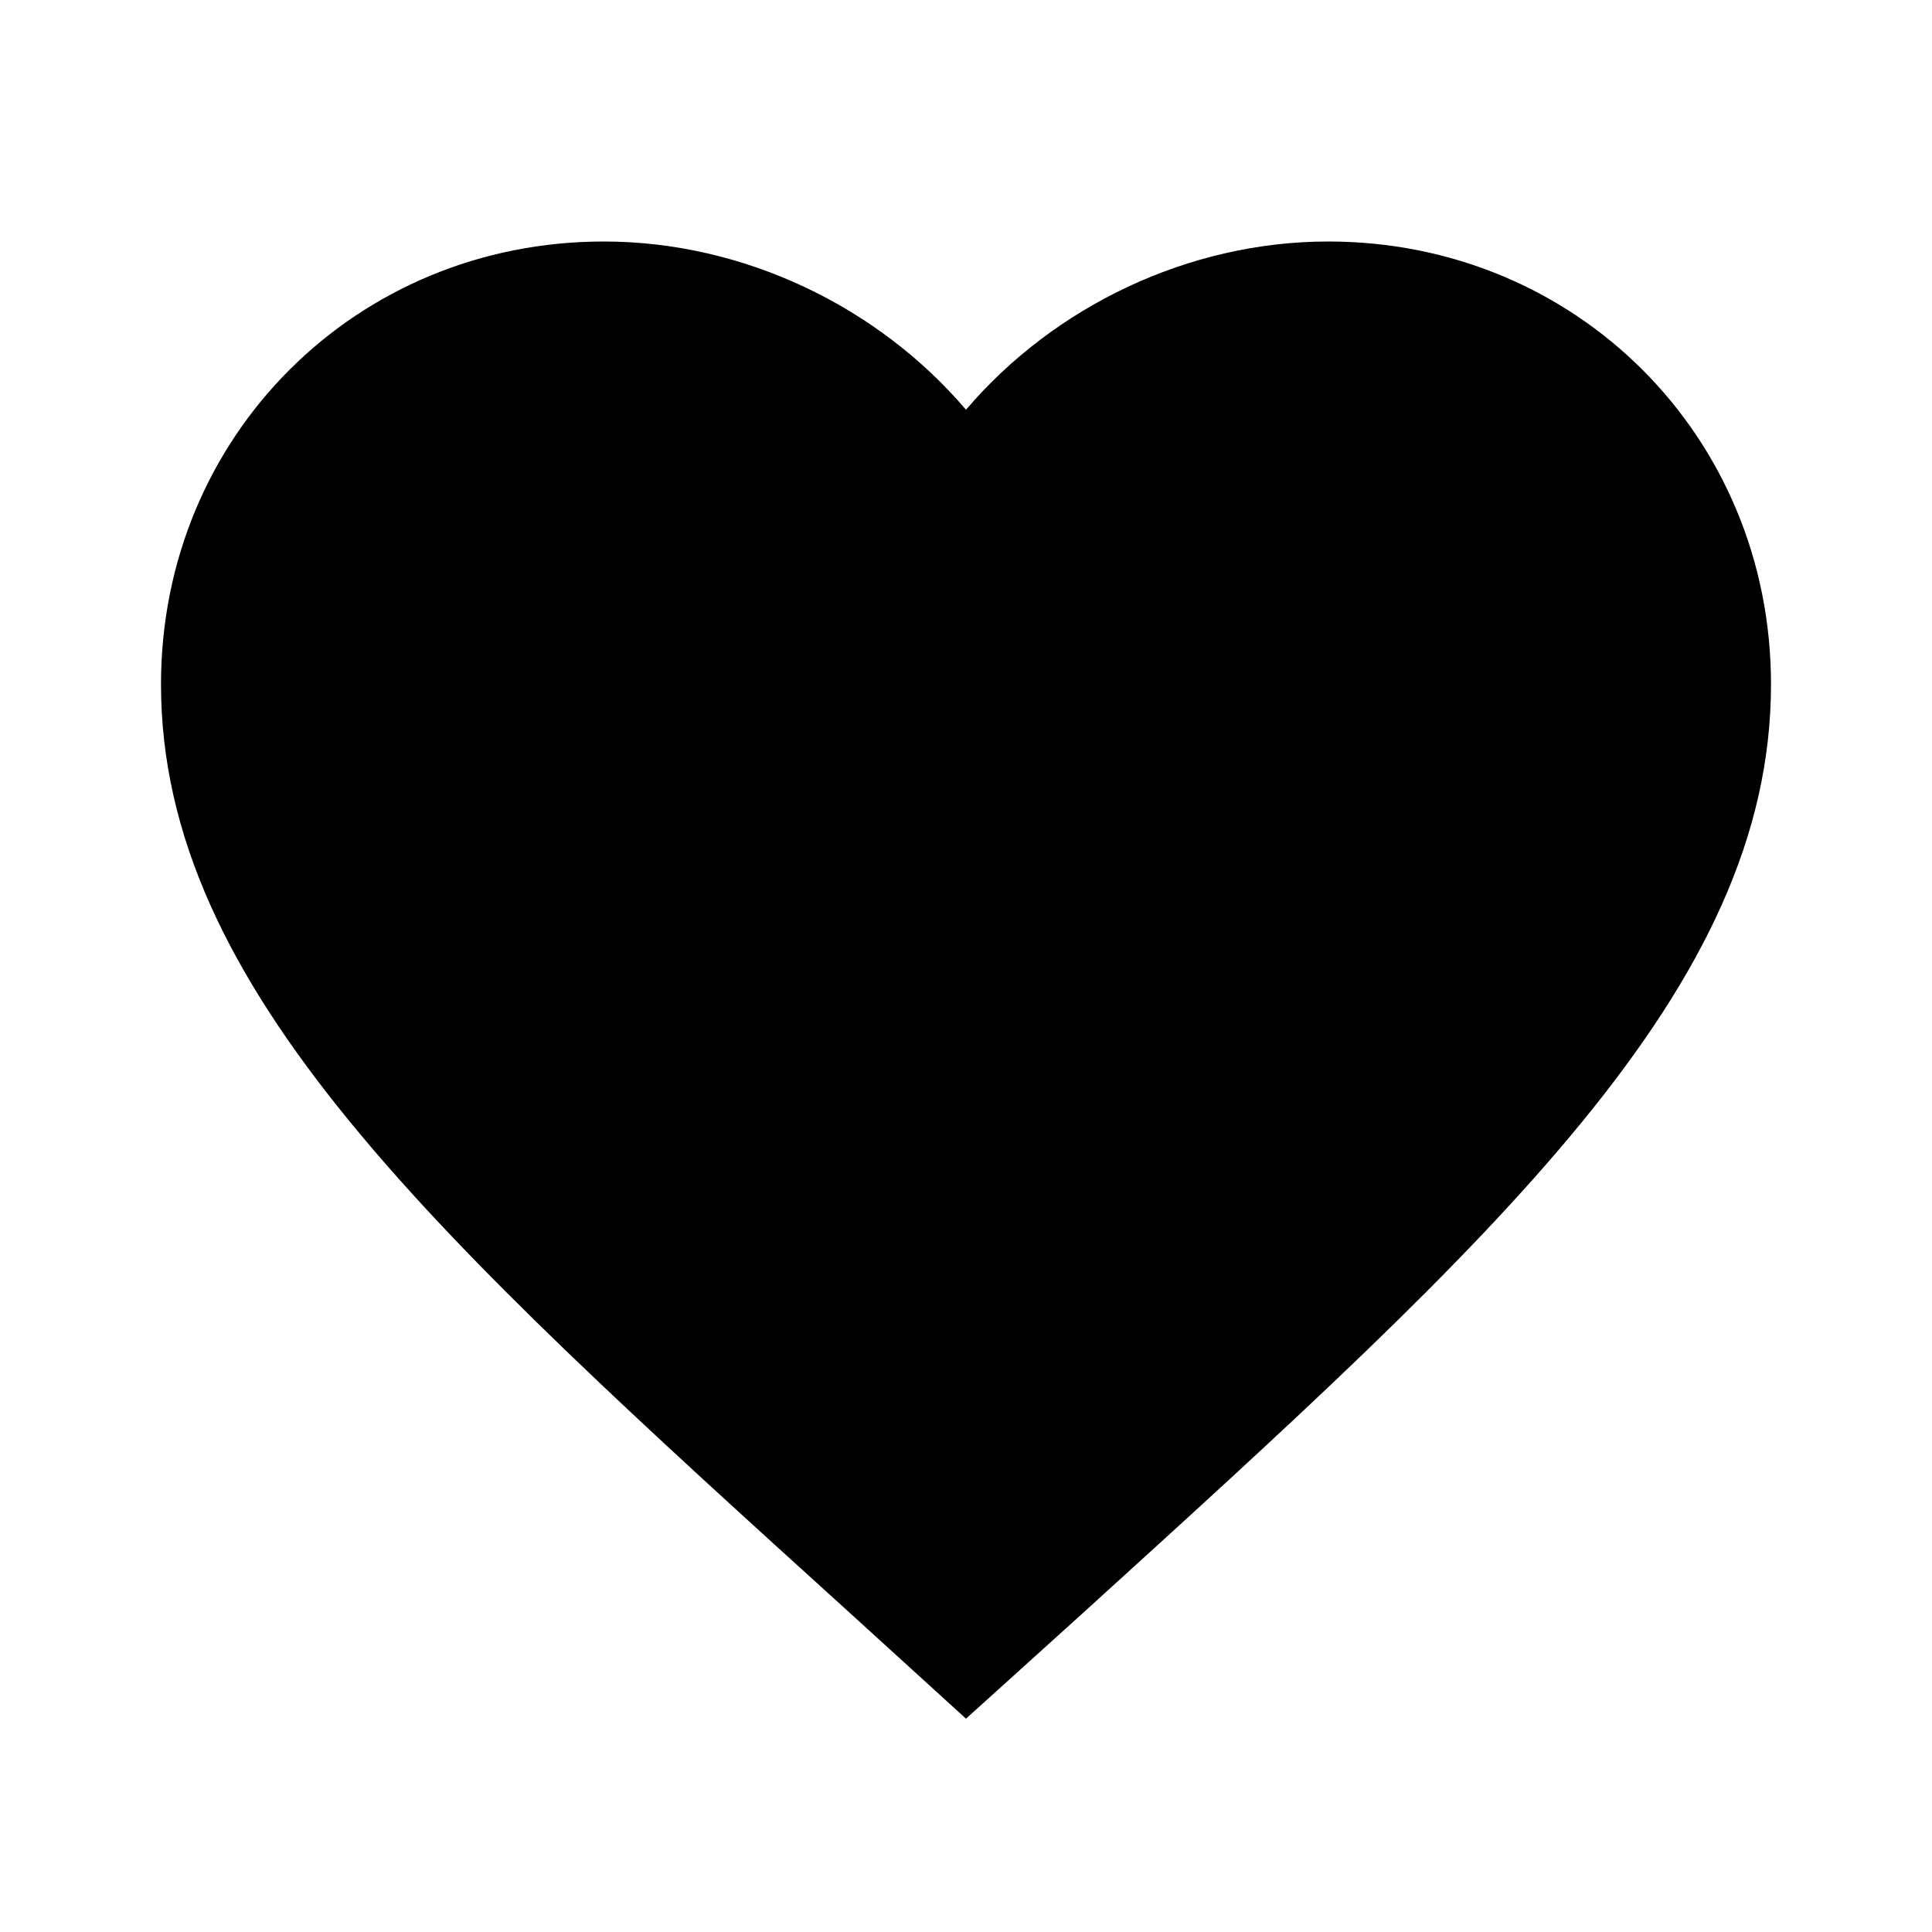
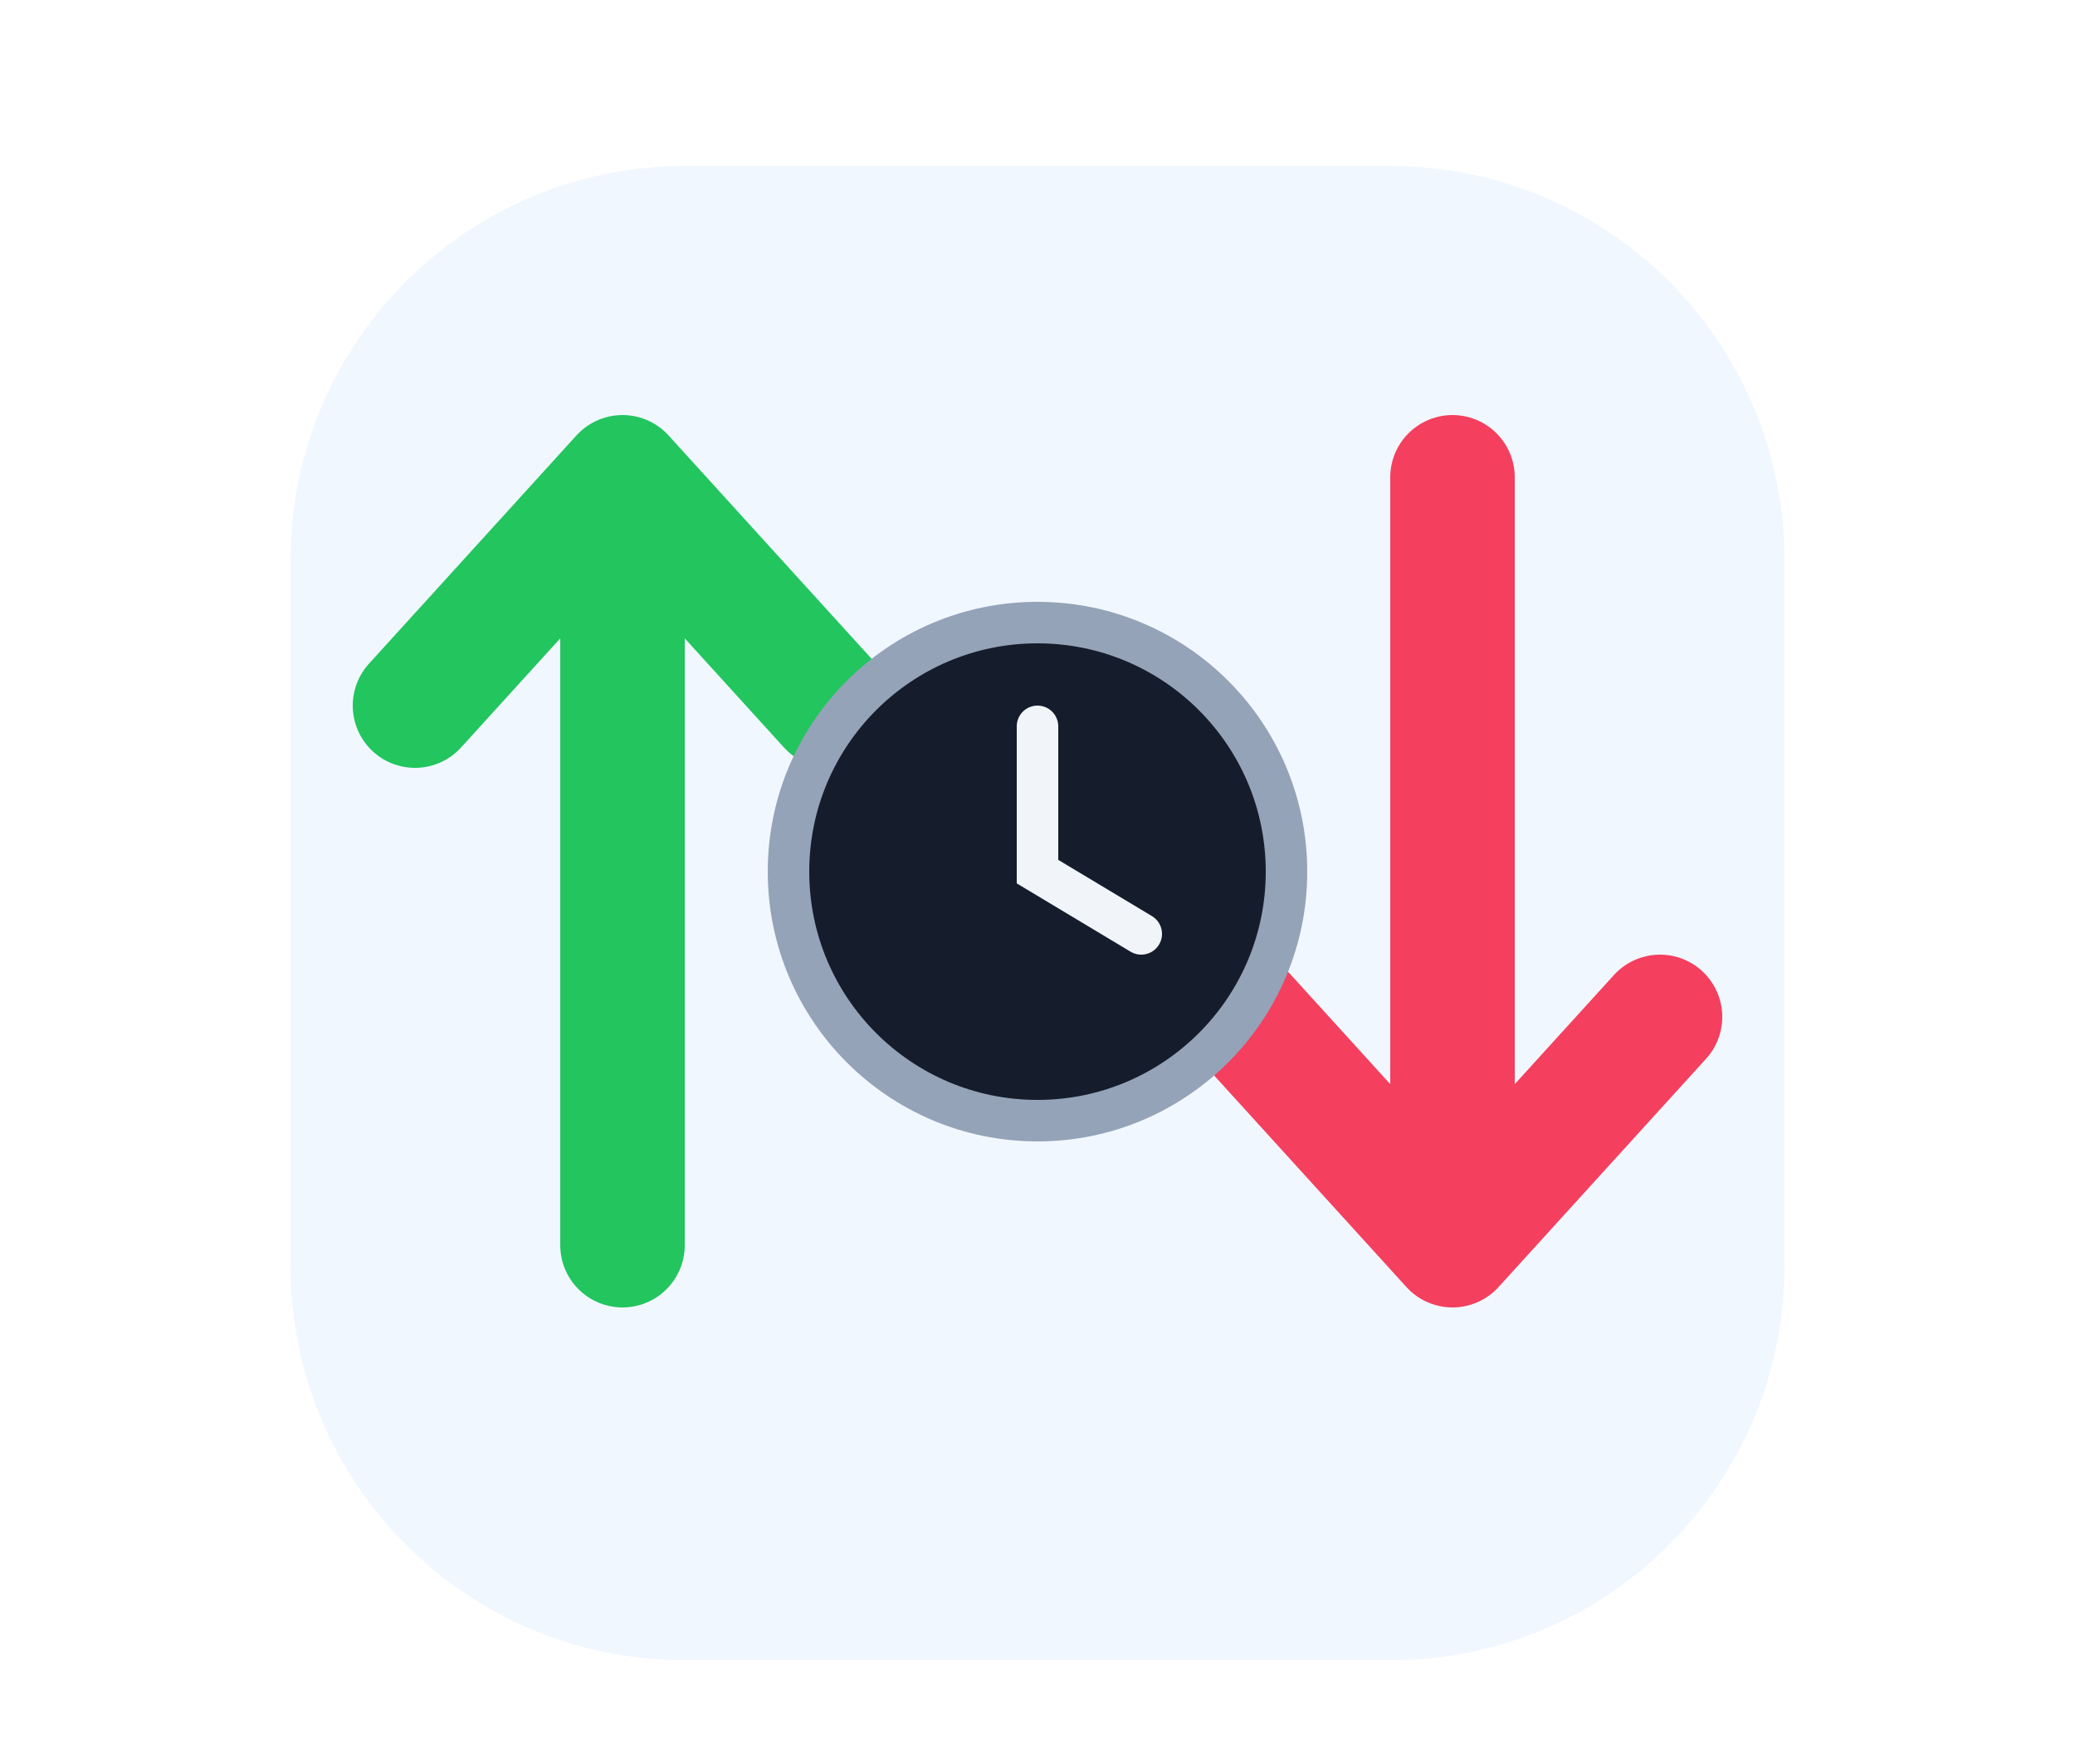
- <svg class="w-4 h-4 md:w-5 md:h-5 text-rose-400 fill-current" viewBox="0 0 24 24" fill="currentColor" stroke="none">
-   <path d="M12 21.35l-1.45-1.32C5.4 15.36 2 12.28 2 8.5 2 5.42 4.42 3 7.5 3c1.74 0 3.41.81 4.5 2.09C13.09 3.81 14.76 3 16.5 3 19.58 3 22 5.42 22 8.5c0 3.78-3.4 6.86-8.55 11.54L12 21.35z" />
+ <svg viewBox="0 0 100 85" aria-hidden="true" focusable="false">
+   <rect x="14" y="8" width="72" height="72" rx="19" fill="#60a5fa" opacity=".09" />
+   <path d="M30 60V23M20 34L30 23 40 34" stroke="#22c55e" stroke-width="6" fill="none" stroke-linecap="round" stroke-linejoin="round" />
+   <path d="M70 23V60M60 49L70 60 80 49" stroke="#f43f5e" stroke-width="6" fill="none" stroke-linecap="round" stroke-linejoin="round" />
+   <circle cx="50" cy="42" r="12" fill="#151c2c" stroke="#94a3b8" stroke-width="2" />
+   <path d="M50 35V42L55 45" stroke="#f1f5f9" stroke-width="2" fill="none" stroke-linecap="round" />
</svg>
